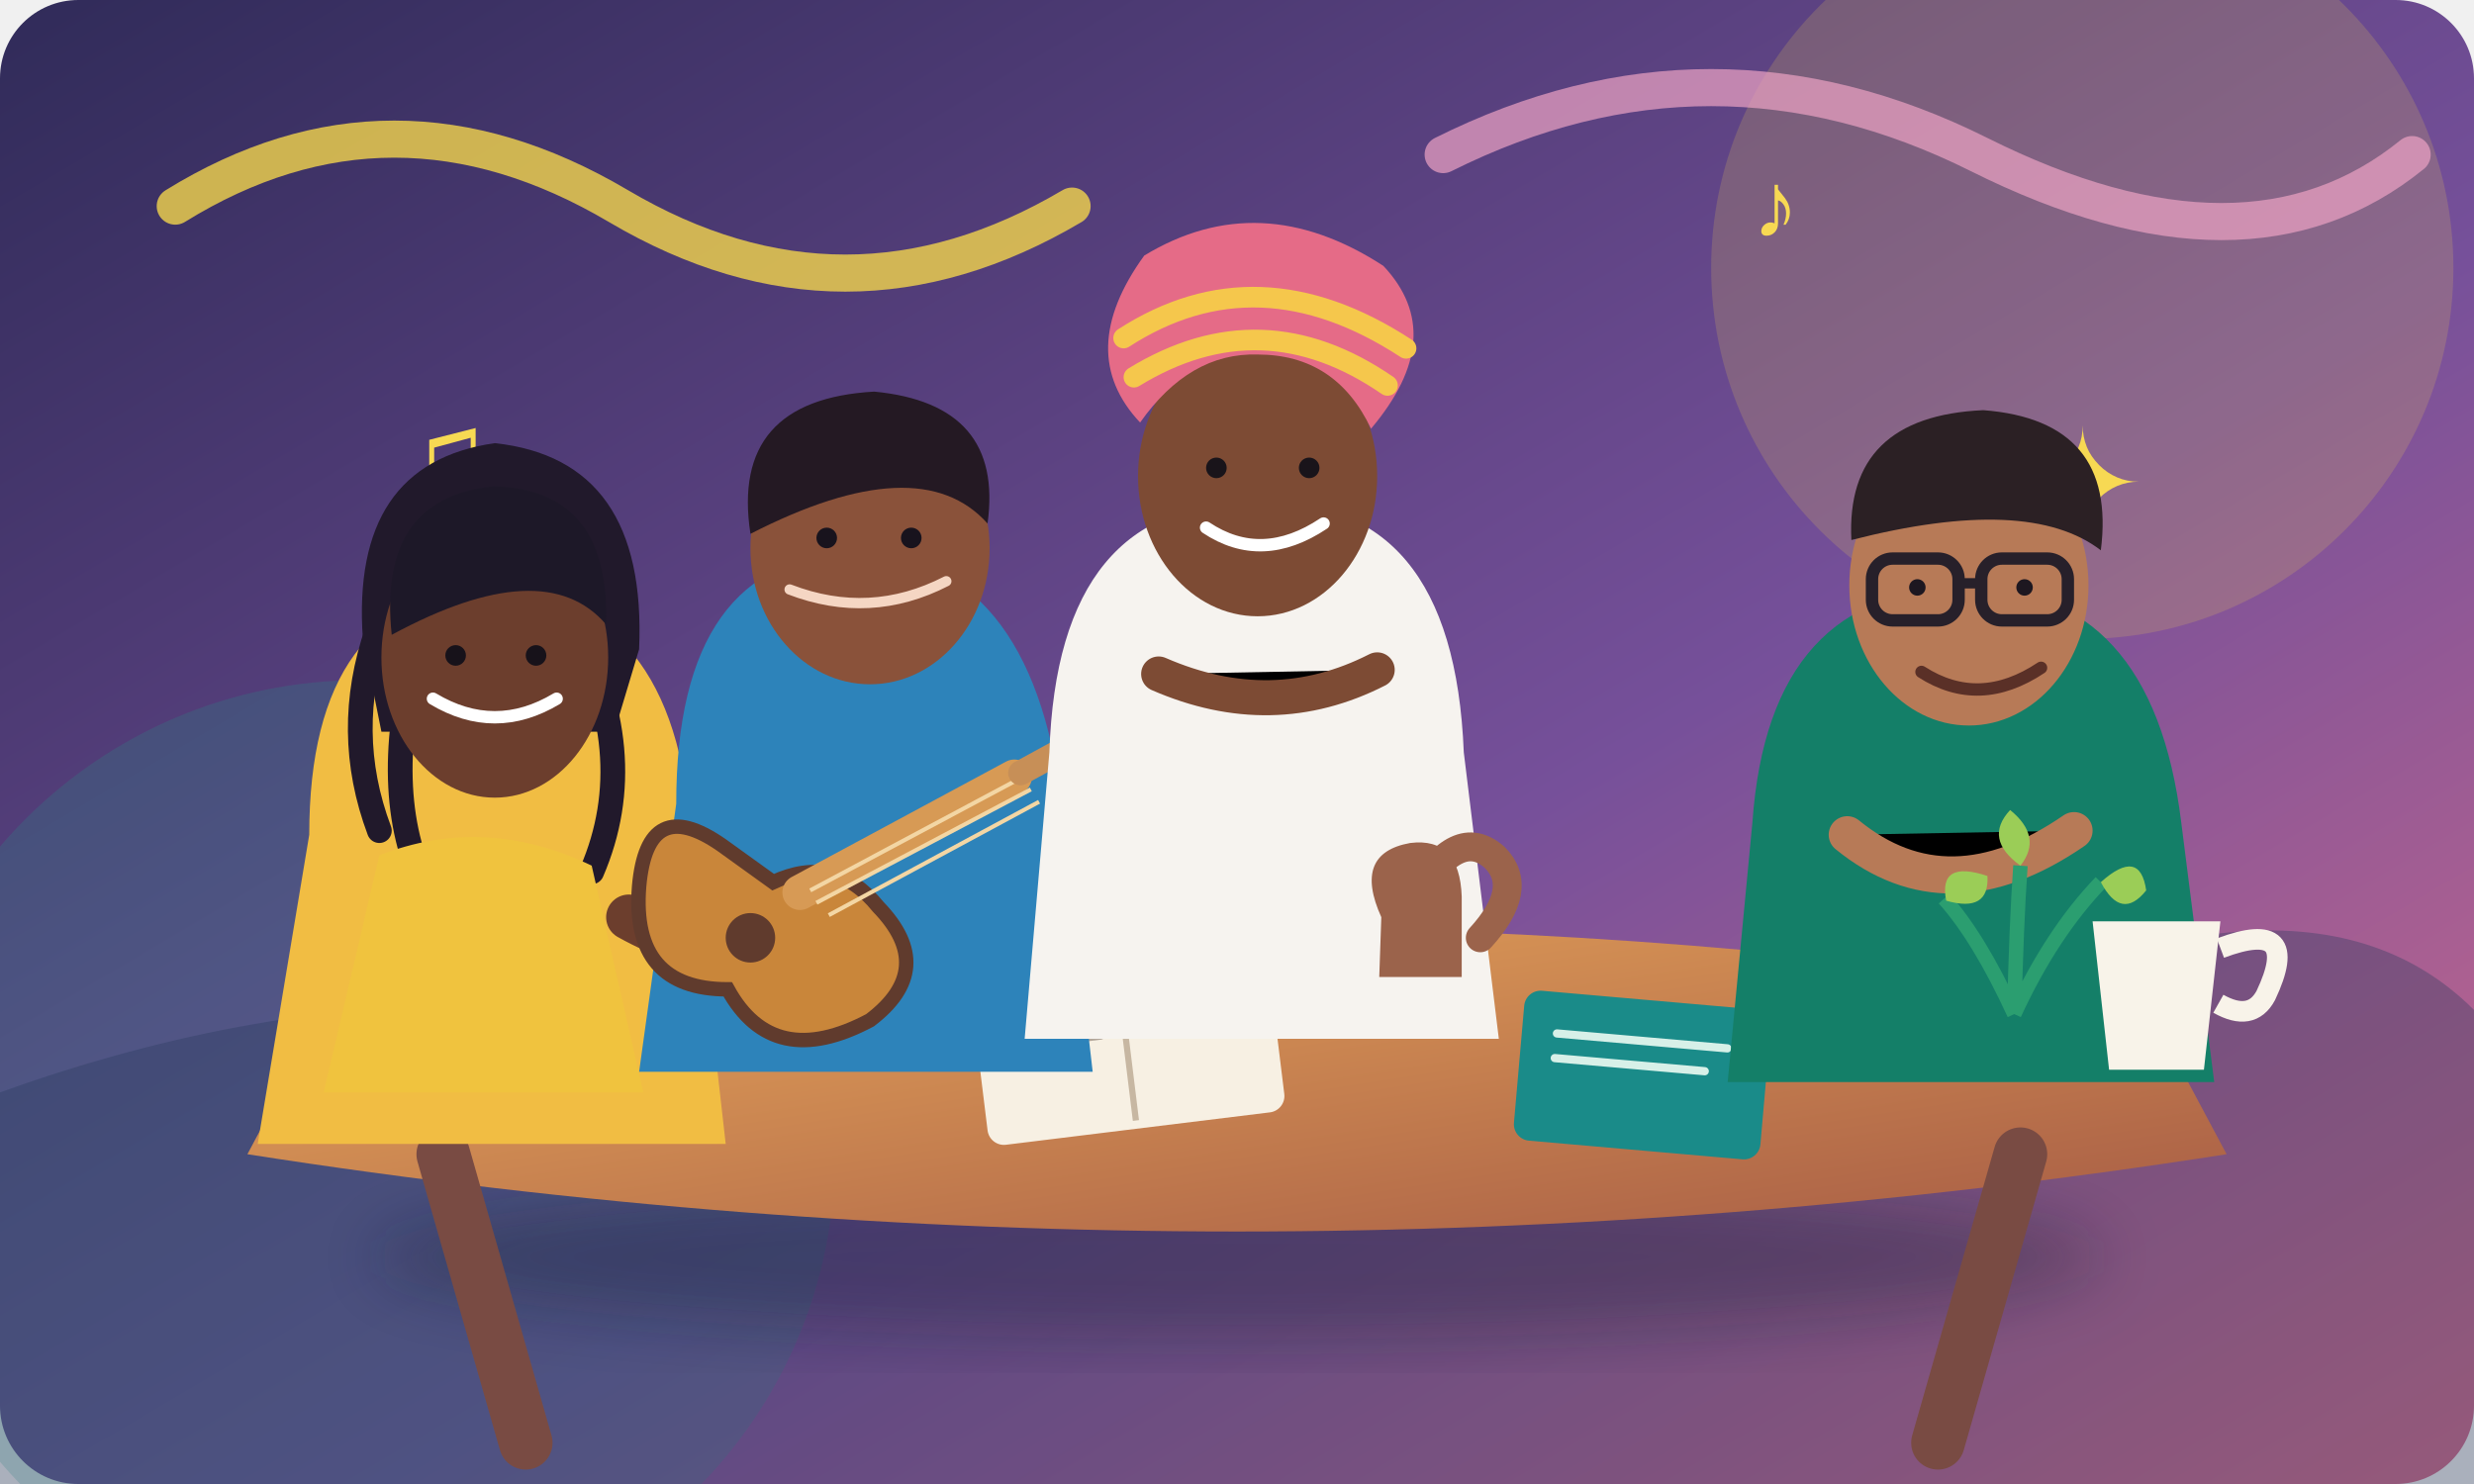
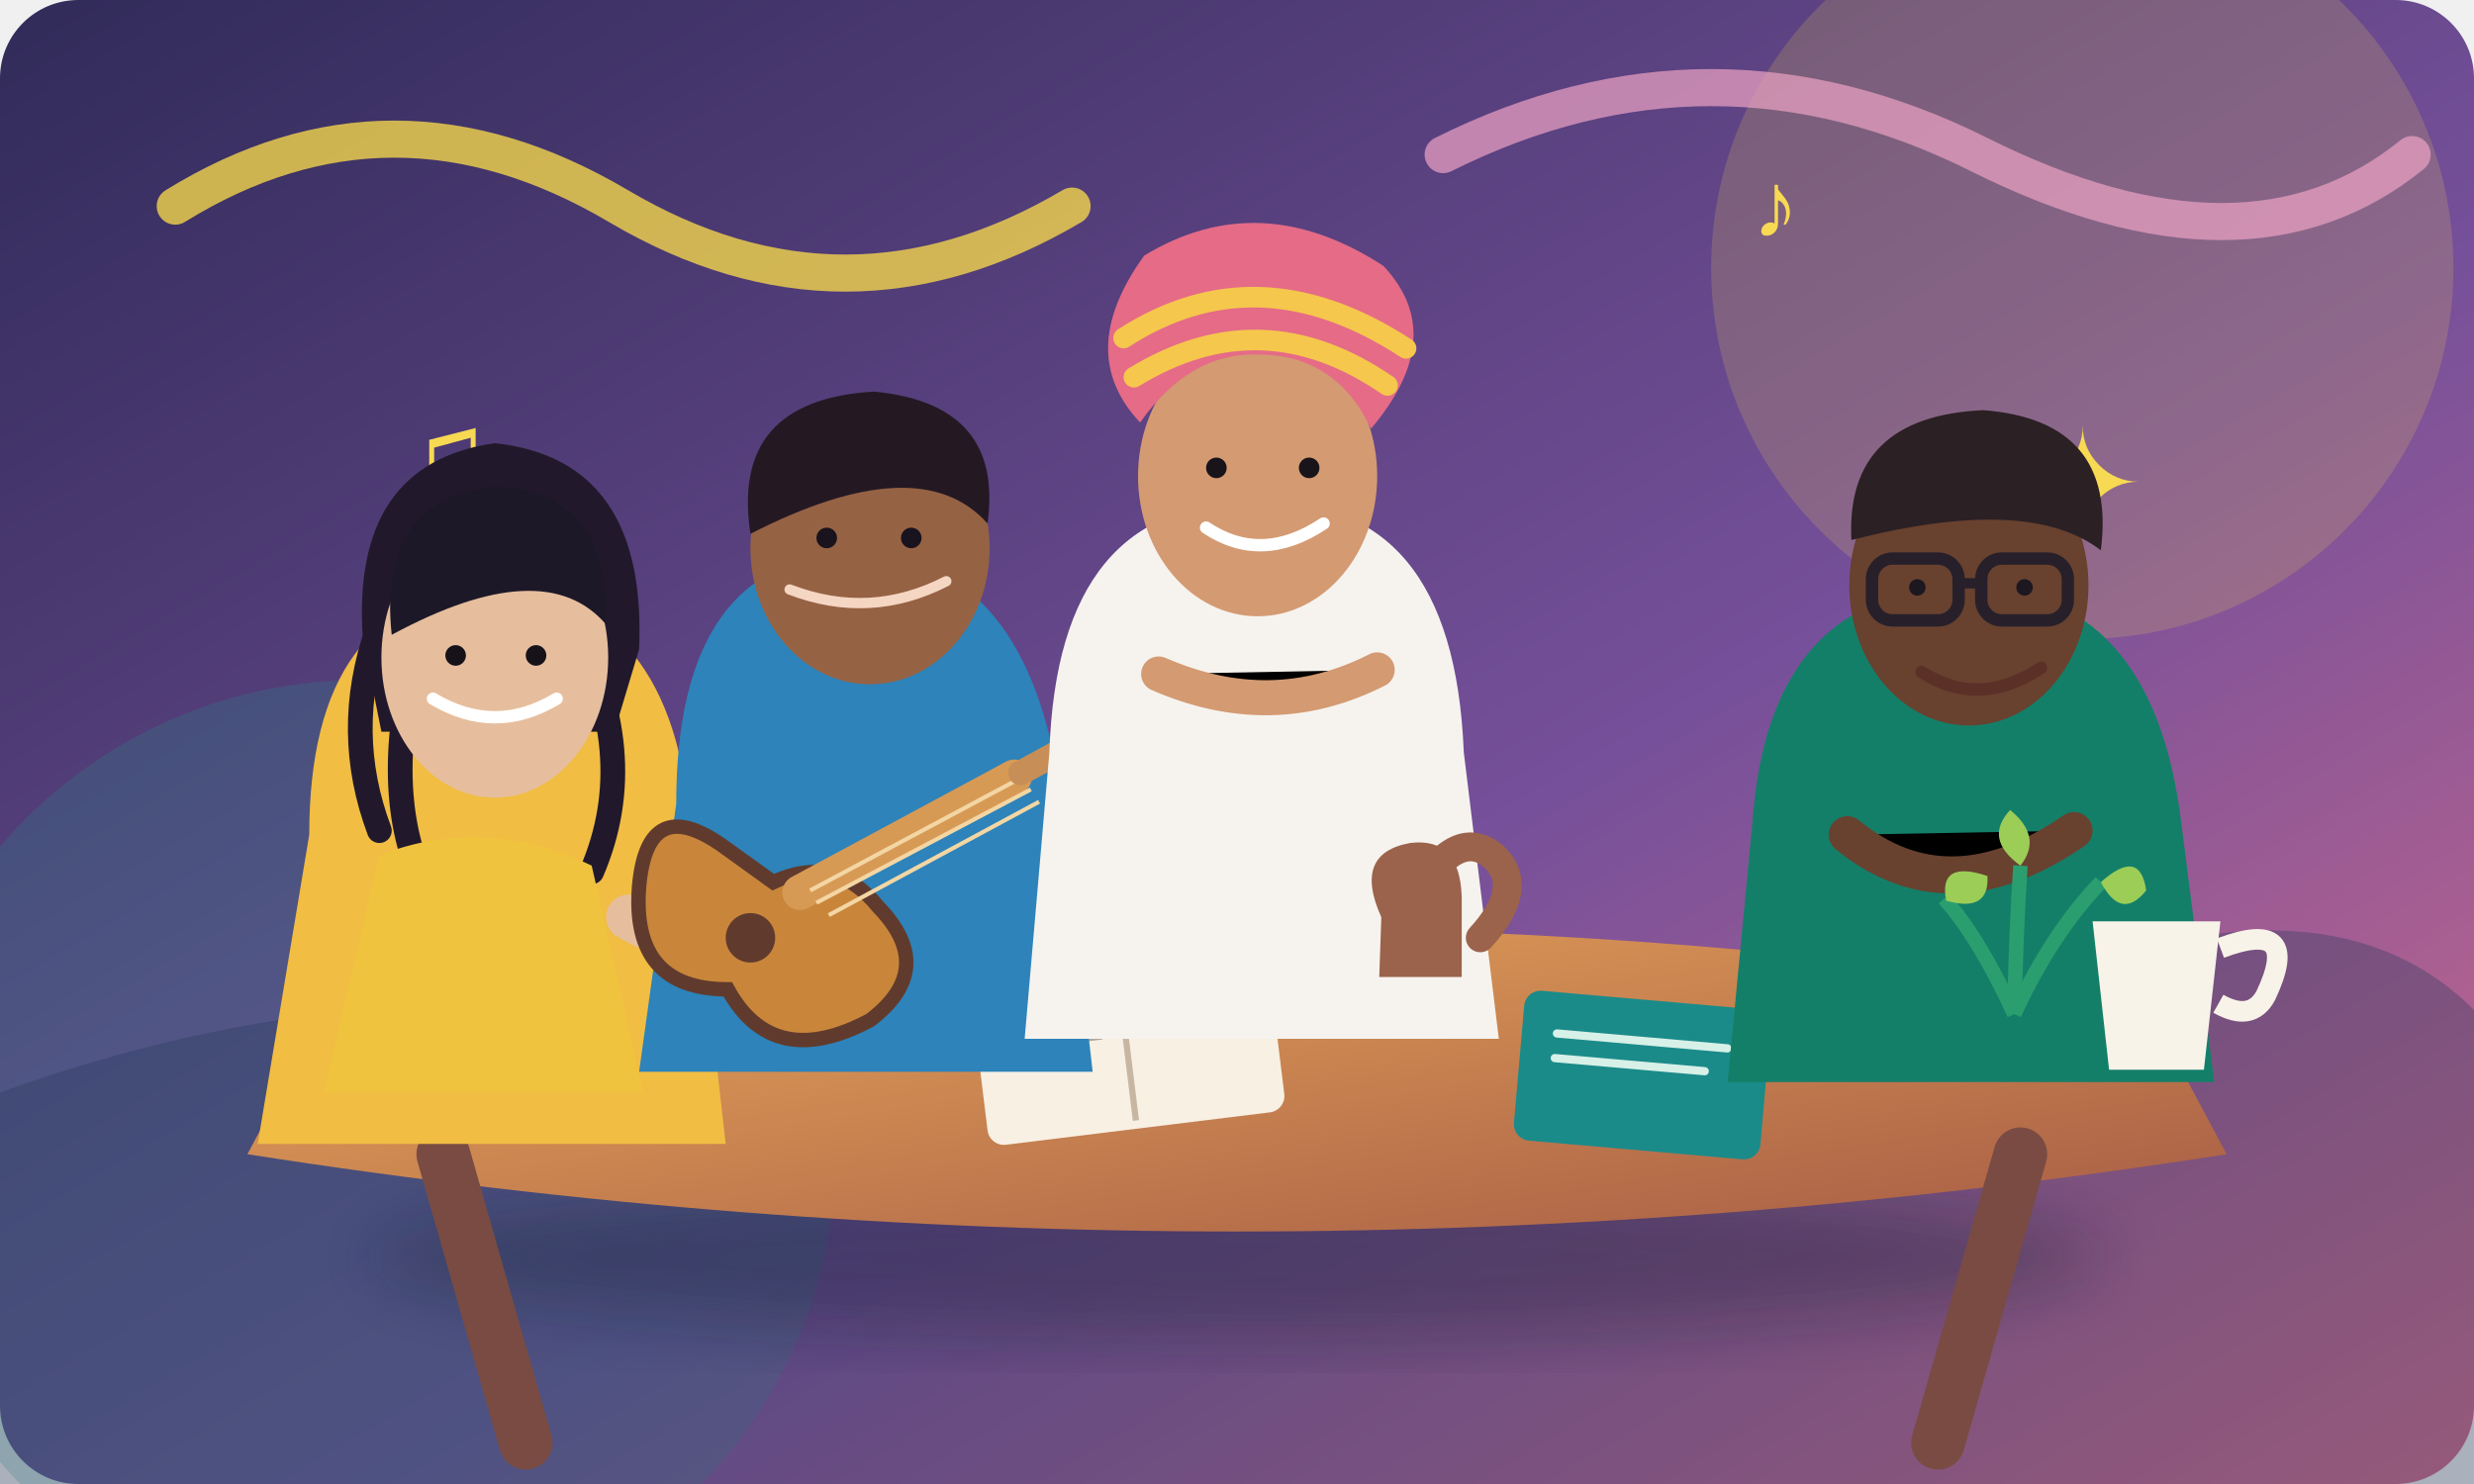
<svg xmlns="http://www.w3.org/2000/svg" viewBox="0 0 1200 720" role="img" aria-labelledby="title desc">
  <defs>
    <linearGradient id="bg" x1="0" y1="0" x2="1" y2="1">
      <stop stop-color="#302B59" />
      <stop offset=".58" stop-color="#76509A" />
      <stop offset="1" stop-color="#D16B8B" />
    </linearGradient>
    <linearGradient id="table" x1="0" y1="0" x2="1" y2="1">
      <stop stop-color="#E9A95B" />
      <stop offset="1" stop-color="#A75C45" />
    </linearGradient>
    <linearGradient id="book" x1="0" y1="0" x2="1" y2="1">
      <stop stop-color="#F5D84A" />
      <stop offset="1" stop-color="#E98A42" />
    </linearGradient>
    <filter id="shadow" x="-20%" y="-20%" width="140%" height="140%">
      <feGaussianBlur stdDeviation="15" />
    </filter>
  </defs>
  <rect width="1200" height="720" rx="38" fill="url(#bg)" />
  <circle cx="1010" cy="130" r="180" fill="#F4D54B" opacity=".18" />
  <circle cx="175" cy="560" r="230" fill="#1B9D89" opacity=".2" />
  <path d="M0 530 Q250 440 470 540 T900 520 T1200 490 V720 H0Z" fill="#273A5D" opacity=".35" />
  <path d="M85 100 Q190 35 300 100 T520 100" fill="none" stroke="#F3D44C" stroke-width="18" stroke-linecap="round" opacity=".8" />
  <path d="M700 75 Q830 10 960 75 T1170 75" fill="none" stroke="#ECA2C3" stroke-width="18" stroke-linecap="round" opacity=".7" />
  <g fill="#F7D953" font-family="Arial" font-weight="bold">
    <text x="190" y="245" font-size="66">♫</text>
    <text x="980" y="260" font-size="72">✦</text>
    <text x="850" y="115" font-size="45">♪</text>
  </g>
  <g filter="url(#shadow)" opacity=".3">
    <ellipse cx="600" cy="610" rx="420" ry="40" fill="#10172D" />
  </g>
  <path d="M160 485 Q600 415 1040 485 L1080 560 Q600 635 120 560Z" fill="url(#table)" />
  <path d="M215 560 L255 700 M980 560 L940 700" stroke="#794B43" stroke-width="26" stroke-linecap="round" />
  <g transform="translate(470 475) rotate(-7)">
    <rect x="0" y="0" width="145" height="82" rx="8" fill="#F7F0E3" />
    <path d="M72 4 V78" stroke="#C7B7A2" stroke-width="3" />
    <path d="M18 22 H60 M18 35 H60 M87 22 H125 M87 35 H125" stroke="#B2A69A" stroke-width="4" stroke-linecap="round" />
  </g>
  <g transform="translate(740 480) rotate(5)">
    <rect width="120" height="73" rx="8" fill="#1A8B89" />
    <path d="M17 20 H100 M17 32 H90" stroke="#D7F0E8" stroke-width="4" stroke-linecap="round" />
  </g>
  <g transform="translate(130 215)">
    <path d="M20 190 Q20 75 108 70 Q198 75 205 190 L222 340 H-5Z" fill="#F1BD43" />
    <path d="M46 95 Q40 10 110 0 Q184 8 180 100 L168 140 H55Z" fill="#21192B" />
    <path d="M53 91 Q36 140 54 188 M78 81 Q53 158 73 208 M146 85 Q182 150 157 208" stroke="#21192B" stroke-width="12" fill="none" stroke-linecap="round" />
-     <ellipse cx="110" cy="104" rx="55" ry="68" fill="#6C3E2D" />
+     <ellipse cx="110" cy="104" rx="55" ry="68" fill="#E6BE9D" />
    <path d="M60 93 Q53 27 109 21 Q166 22 164 88 Q134 53 60 93Z" fill="#1D1828" />
    <path d="M80 124 Q110 142 140 124" stroke="#fff" stroke-width="6" fill="none" stroke-linecap="round" />
    <circle cx="91" cy="103" r="5" fill="#17121A" />
    <circle cx="130" cy="103" r="5" fill="#17121A" />
    <path d="M54 200 Q105 180 157 205 L182 315 H27Z" fill="#F0C33E" />
-     <path d="M175 230 Q225 258 262 233" stroke="#6C3E2D" stroke-width="22" stroke-linecap="round" />
+     <path d="M175 230 Q225 258 262 233" stroke="#E6BE9D" stroke-width="22" stroke-linecap="round" />
  </g>
  <g transform="translate(310 170)">
    <path d="M18 220 Q18 100 105 98 Q190 100 205 220 L220 350 H0Z" fill="#2D83BA" />
-     <ellipse cx="112" cy="96" rx="58" ry="66" fill="#8A523A" />
+     <ellipse cx="112" cy="96" rx="58" ry="66" fill="#966244" />
    <path d="M54 89 Q44 24 114 20 Q177 26 169 84 Q136 47 54 89Z" fill="#241923" />
    <path d="M73 116 Q112 131 149 112" stroke="#F5D6C3" stroke-width="5" fill="none" stroke-linecap="round" />
    <circle cx="91" cy="91" r="5" fill="#18131D" />
    <circle cx="132" cy="91" r="5" fill="#18131D" />
    <path d="M40 240 Q4 215 0 260 Q-4 310 43 310 Q65 350 112 325 Q145 300 116 270 Q95 244 65 258Z" fill="#C9863A" stroke="#603B2D" stroke-width="7" />
    <circle cx="54" cy="285" r="12" fill="#603B2D" />
    <path d="M78 263 L182 207" stroke="#D79A55" stroke-width="17" stroke-linecap="round" />
    <path d="M83 262 L186 207 M86 268 L190 213 M92 274 L194 219" stroke="#F3D6A4" stroke-width="2" />
    <path d="M185 205 l33 -18" stroke="#C78F57" stroke-width="12" stroke-linecap="round" />
  </g>
  <g transform="translate(505 100)">
    <path d="M4 265 Q8 142 104 144 Q200 140 205 265 L222 404 H-8Z" fill="#F6F3EF" />
-     <ellipse cx="105" cy="131" rx="58" ry="68" fill="#7D4B34" />
+     <ellipse cx="105" cy="131" rx="58" ry="68" fill="#D49A72" />
    <path d="M48 105 Q16 71 50 24 Q106 -10 166 29 Q198 63 160 108 Q143 72 105 72 Q72 71 48 105Z" fill="#E56B87" />
    <path d="M40 64 Q105 22 177 69 M45 83 Q107 45 168 87" stroke="#F5C74C" stroke-width="10" fill="none" stroke-linecap="round" />
    <circle cx="85" cy="127" r="5" fill="#19141A" />
    <circle cx="130" cy="127" r="5" fill="#19141A" />
    <path d="M80 156 Q107 174 137 154" stroke="#fff" stroke-width="6" fill="none" stroke-linecap="round" />
-     <path d="M57 227 Q112 251 163 225" stroke="#7D4B34" stroke-width="17" stroke-linecap="round" />
+     <path d="M57 227 Q112 251 163 225" stroke="#D49A72" stroke-width="17" stroke-linecap="round" />
  </g>
  <g transform="translate(850 175)">
    <path d="M0 224 Q8 110 104 110 Q194 110 208 224 L224 350 H-12Z" fill="#147F68" />
-     <ellipse cx="105" cy="109" rx="58" ry="68" fill="#B77A57" />
+     <ellipse cx="105" cy="109" rx="58" ry="68" fill="#68412F" />
    <path d="M48 87 Q45 27 112 24 Q177 29 169 92 Q134 65 48 87Z" fill="#2B2024" />
    <rect x="58" y="96" width="42" height="30" rx="10" fill="none" stroke="#27202A" stroke-width="6" />
    <rect x="111" y="96" width="42" height="30" rx="10" fill="none" stroke="#27202A" stroke-width="6" />
    <path d="M100 108H111" stroke="#27202A" stroke-width="5" />
    <circle cx="80" cy="110" r="4" fill="#1D1720" />
    <circle cx="132" cy="110" r="4" fill="#1D1720" />
    <path d="M82 151 Q110 169 140 149" stroke="#5A3027" stroke-width="6" fill="none" stroke-linecap="round" />
-     <path d="M46 230 Q95 270 156 228" stroke="#B77A57" stroke-width="18" stroke-linecap="round" />
+     <path d="M46 230 Q95 270 156 228" stroke="#68412F" stroke-width="18" stroke-linecap="round" />
  </g>
  <g transform="translate(670 415)">
    <path d="M0 30 q-14 -31 14 -36 q24 -3 25 26 v39 h-40Z" fill="#9B634B" />
    <path d="M17 19 q20 -34 38 -18 q15 15 -7 39" fill="none" stroke="#9B634B" stroke-width="14" stroke-linecap="round" />
  </g>
  <g transform="translate(1015 422)">
    <path d="M0 25 h62 l-8 72 H8Z" fill="#F8F3E9" />
    <path d="M62 38 q40 -15 22 23 q-7 13 -23 4" fill="none" stroke="#F8F3E9" stroke-width="10" />
  </g>
  <g transform="translate(940 420)">
    <path d="M37 72 Q20 35 3 16 M37 72 Q55 33 79 8 M37 72 Q38 29 40 0" stroke="#2B9E70" stroke-width="7" fill="none" />
    <path d="M4 17 Q0 -3 24 5 Q25 23 4 17 M79 8 Q98 -9 101 12 Q89 27 79 8 M40 0 Q22 -13 35 -27 Q51 -14 40 0" fill="#9BCD57" />
  </g>
</svg>
